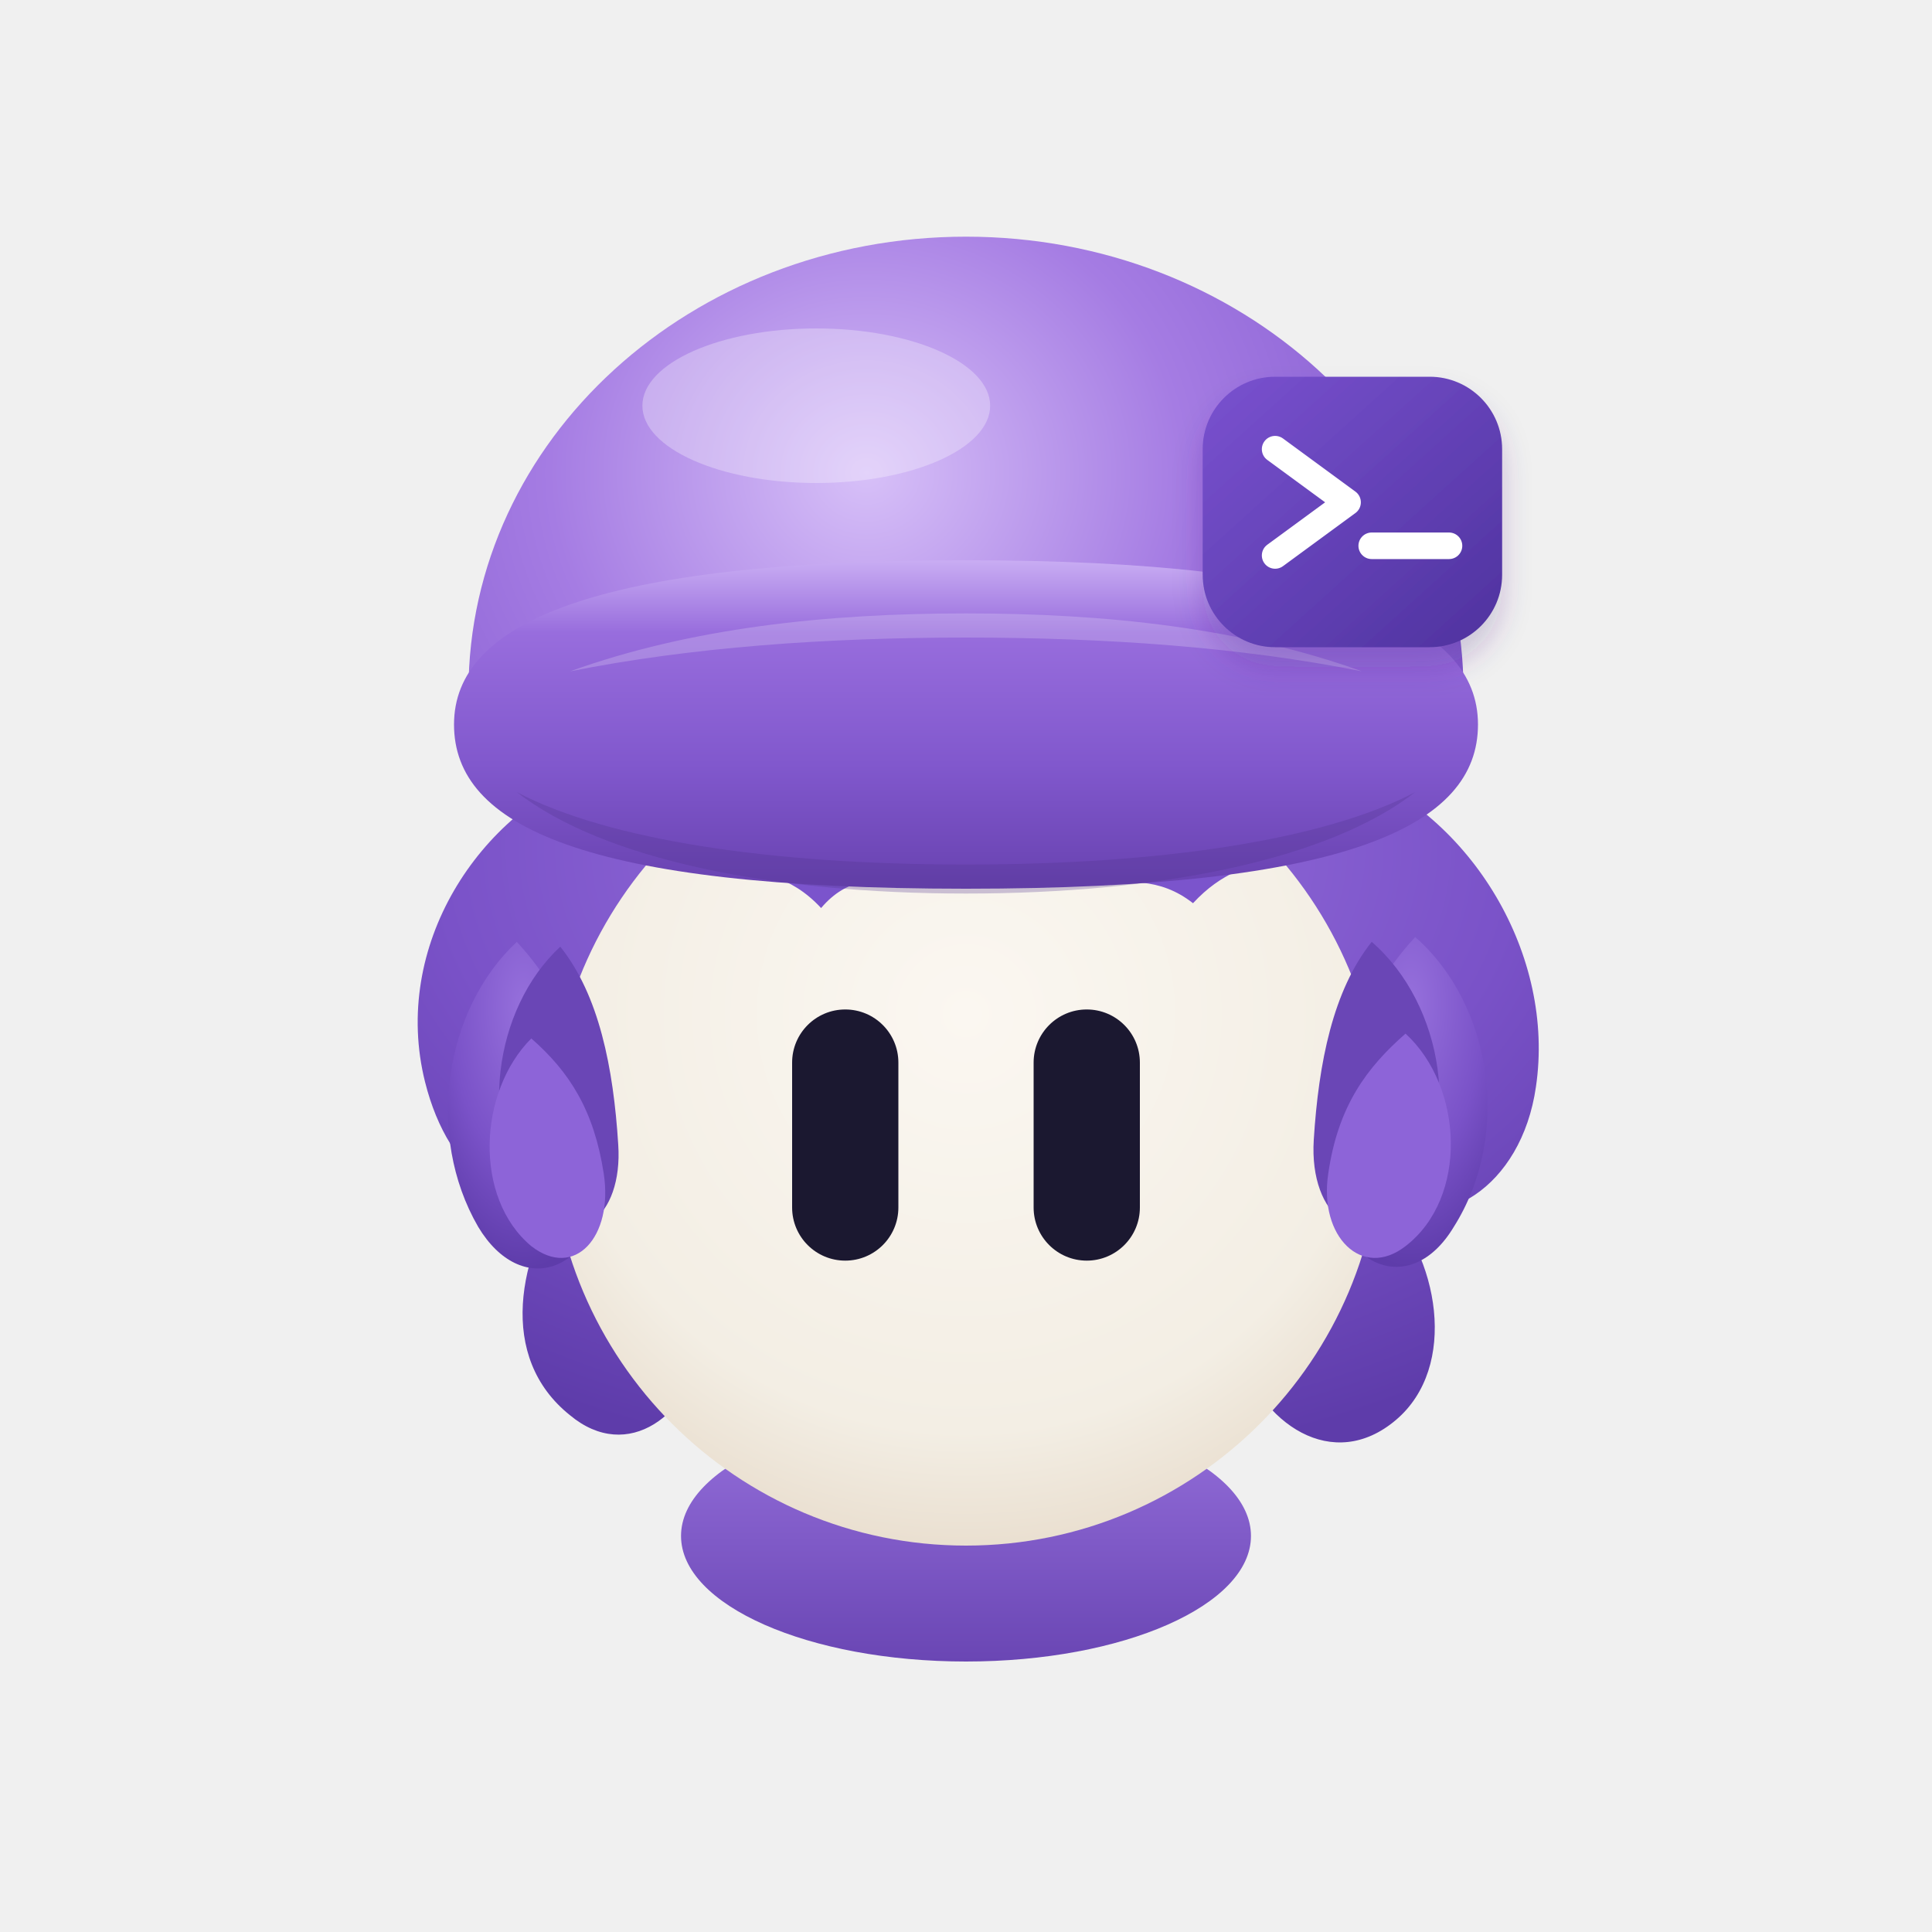
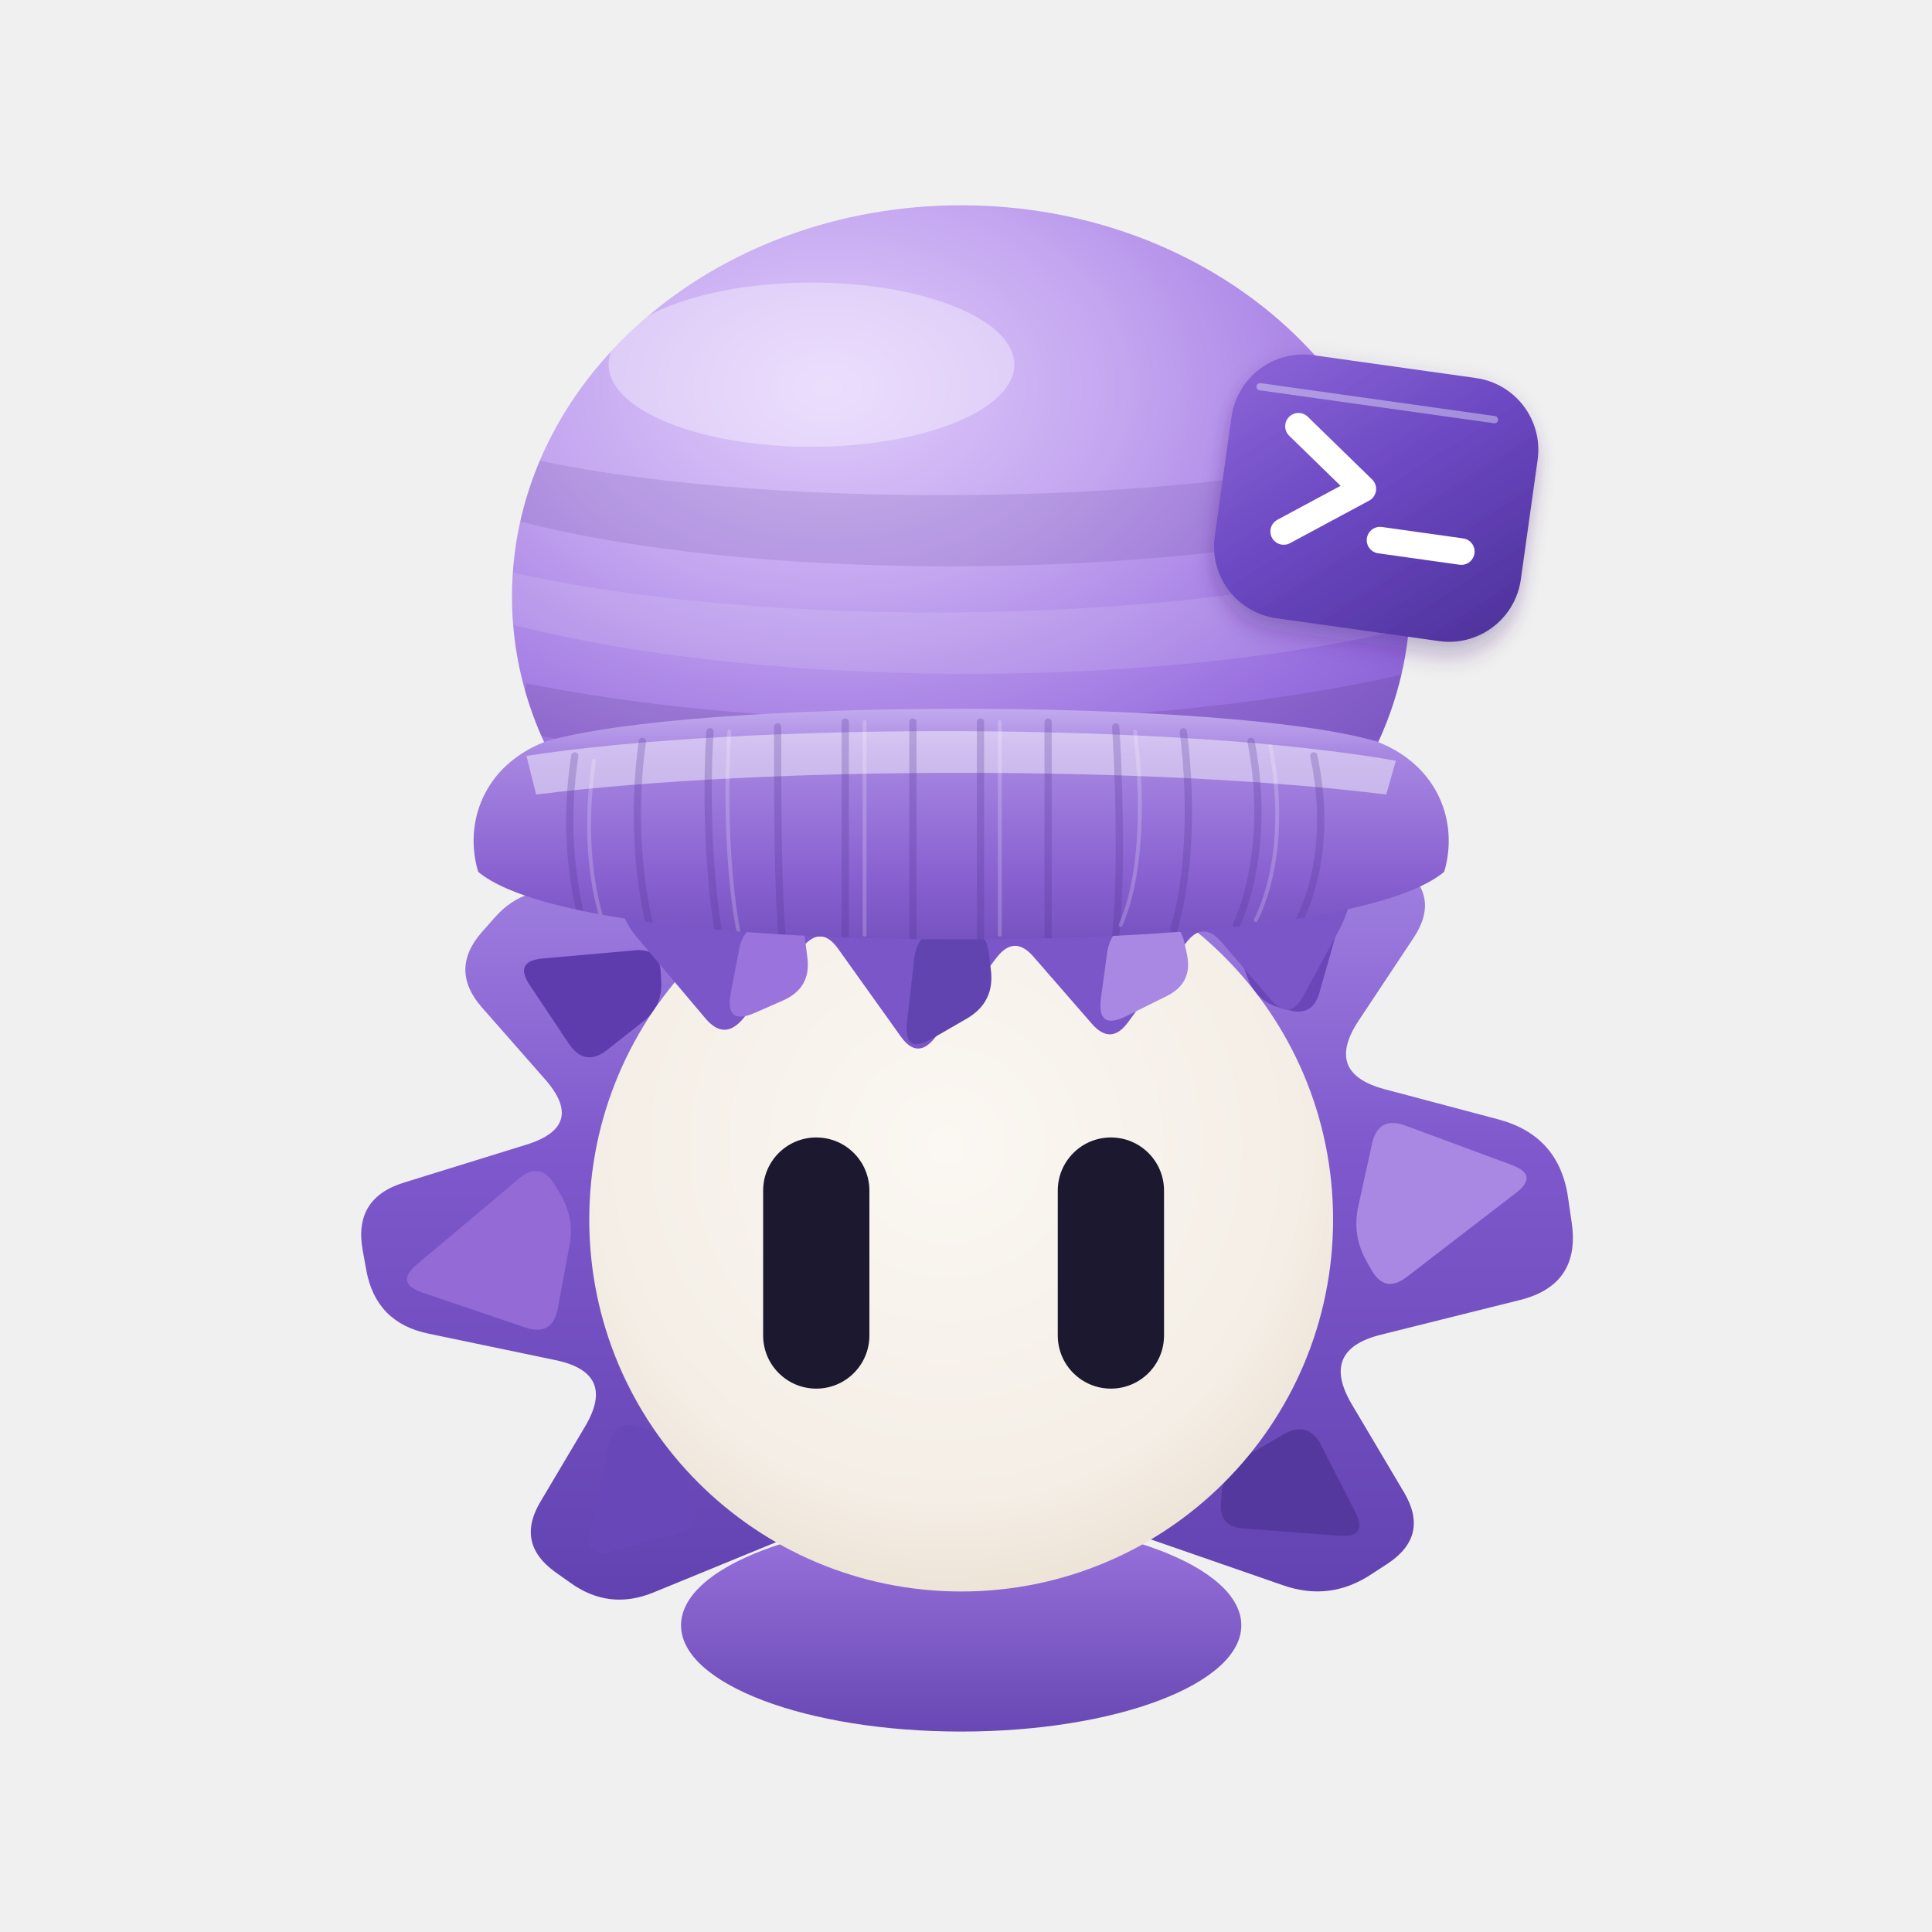
- <svg xmlns="http://www.w3.org/2000/svg" viewBox="0 0 800 800" fill="none">
+ <svg xmlns="http://www.w3.org/2000/svg" viewBox="-8 21 800 800" fill="none">
  <defs>
-     <radialGradient id="beanie" cx="40%" cy="26%" r="76%">
-       <stop offset="0%" stop-color="#d7c0f8" />
-       <stop offset="42%" stop-color="#a57ce3" />
-       <stop offset="78%" stop-color="#875ed2" />
-       <stop offset="100%" stop-color="#6b46b6" />
+     <radialGradient id="beanie" cx="36%" cy="30%" r="80%">
+       <stop offset="0%" stop-color="#e0ccfb" />
+       <stop offset="28%" stop-color="#c4a6f0" />
+       <stop offset="58%" stop-color="#9b72e0" />
+       <stop offset="82%" stop-color="#7d56cc" />
+       <stop offset="100%" stop-color="#6846b4" />
    </radialGradient>
-     <linearGradient id="brim" x1="0" y1="0" x2="0" y2="1">
-       <stop offset="0%" stop-color="#c9adf3" />
-       <stop offset="22%" stop-color="#986ddd" />
-       <stop offset="62%" stop-color="#8158cd" />
-       <stop offset="100%" stop-color="#6842b0" />
+     <linearGradient id="cuff" x1="0" y1="0" x2="0" y2="1">
+       <stop offset="0%" stop-color="#f3eaff" />
+       <stop offset="9%" stop-color="#d4c0f6" />
+       <stop offset="30%" stop-color="#a888e2" />
+       <stop offset="68%" stop-color="#8860d0" />
+       <stop offset="100%" stop-color="#6848b4" />
    </linearGradient>
-     <radialGradient id="hair" cx="50%" cy="20%" r="80%">
-       <stop offset="0%" stop-color="#9670dc" />
-       <stop offset="60%" stop-color="#7a52c8" />
-       <stop offset="100%" stop-color="#5e3caa" />
-     </radialGradient>
-     <radialGradient id="face" cx="50%" cy="36%" r="70%">
-       <stop offset="0%" stop-color="#fbf7f1" />
-       <stop offset="72%" stop-color="#f3eee4" />
-       <stop offset="100%" stop-color="#e6d9c8" />
+     <radialGradient id="face" cx="48%" cy="40%" r="70%">
+       <stop offset="0%" stop-color="#fbf7f2" />
+       <stop offset="68%" stop-color="#f4eee6" />
+       <stop offset="100%" stop-color="#e8dccb" />
    </radialGradient>
    <linearGradient id="neck" x1="0" y1="0" x2="0" y2="1">
-       <stop offset="0%" stop-color="#9670dc" />
-       <stop offset="100%" stop-color="#6a46b4" />
+       <stop offset="0%" stop-color="#9b74de" />
+       <stop offset="100%" stop-color="#6848b4" />
+     </linearGradient>
+     <linearGradient id="hair" x1="0" y1="0" x2="0" y2="1">
+       <stop offset="0%" stop-color="#a484e2" />
+       <stop offset="42%" stop-color="#7e58cc" />
+       <stop offset="100%" stop-color="#6242b0" />
    </linearGradient>
    <linearGradient id="badge" x1="0" y1="0" x2="1" y2="1">
-       <stop offset="0%" stop-color="#7a52d0" />
-       <stop offset="100%" stop-color="#4e329e" />
+       <stop offset="0%" stop-color="#8d66d8" />
+       <stop offset="48%" stop-color="#6b48c2" />
+       <stop offset="100%" stop-color="#4c3098" />
    </linearGradient>
-     <filter id="softShadow" x="-30%" y="-30%" width="160%" height="170%">
-       <feDropShadow dx="0" dy="8" stdDeviation="6" flood-color="#4a2c86" flood-opacity="0.22" />
+     <filter id="badgeShadow" x="-35%" y="-35%" width="170%" height="180%">
+       <feDropShadow dx="0" dy="5" stdDeviation="4.5" flood-color="#3c2474" flood-opacity="0.32" />
    </filter>
-     <clipPath id="aboveBrim">
-       <rect x="60" y="20" width="680" height="292" />
+     <clipPath id="domeClip">
+       <ellipse cx="390" cy="268" rx="186" ry="162" />
+     </clipPath>
+     <clipPath id="cuffClip">
+       <path d="M218 328         C280 310 500 310 562 328         C588 338 596 362 590 382         C566 402 478 410 390 410         C302 410 214 402 190 382         C184 362 192 338 218 328Z" />
+     </clipPath>
+     <clipPath id="aboveCuff">
+       <rect x="120" y="70" width="560" height="268" />
    </clipPath>
  </defs>
-   <ellipse cx="400" cy="636" rx="118" ry="52" fill="url(#neck)" />
-   <g fill="url(#hair)">
-     <path d="M248 318       C198 336 162 392 176 448       C186 488 214 506 236 488       C214 520 206 562 236 586       C260 606 286 586 292 556       C300 590 332 612 360 598       C378 588 380 560 372 540       L372 470       C390 488 410 488 428 470       L428 540       C420 562 424 592 446 604       C476 620 508 594 512 558       C522 590 552 610 578 588       C604 566 596 520 572 496       C596 512 630 492 636 450       C644 396 610 338 558 318       C500 276 300 278 248 318Z" />
-     <path d="M214 390       C184 418 176 470 198 508       C216 538 246 526 248 494       C250 456 240 418 214 390Z" />
-     <path d="M586 388       C618 416 626 470 602 508       C584 538 554 524 552 492       C550 454 560 416 586 388Z" />
+   <ellipse cx="390" cy="694" rx="116" ry="44" fill="url(#neck)" />
+   <path fill="url(#hair)" d="M 360 401.9 Q 340.6 403.6 321.4 407.4 L 314.1 408.8 Q 294.9 412.6 276.2 406.7 L 230 391.9 Q 210.3 385.6 196.7 401.1 L 191.5 407 Q 177.9 422.5 191.5 438.1 L 217.6 467.8 Q 234.8 487.3 209.9 495 L 159.2 510.7 Q 138.2 517.2 142.2 538.8 L 143.7 547.1 Q 147.7 568.7 169.3 573.2 L 222 584.2 Q 247.5 589.5 234.2 611.8 L 215.8 642.8 Q 205.5 660 221.7 671.8 L 227.9 676.2 Q 244.1 688 262.6 680.4 L 320.9 656.5 Q 340.6 648.4 361.3 644 L 369.2 642.4 Q 390 638 410.8 642.4 L 418.7 644 Q 439.4 648.4 459.5 655.3 L 523.2 677.4 Q 542.8 684.3 560.1 672.7 L 566.7 668.4 Q 584 656.9 573.4 639 L 551.7 602.4 Q 538.5 580 563.7 573.7 L 621.4 559.3 Q 646.6 553 642.8 527.2 L 641.3 516.9 Q 637.6 491.2 612.4 484.5 L 565.3 472 Q 540.2 465.3 554.6 443.6 L 577.3 409.4 Q 589 391.8 571.9 379.3 L 565.4 374.5 Q 548.4 362 528.9 370.3 L 482 390.2 Q 464 397.8 444.4 397.4 L 437 397.3 Q 417.4 396.9 398 398.6 Z" />
+   <path fill="#5e3cae" d="M 243.6 455.6 Q 234.2 463.1 227.5 453.1 L 211.4 429 Q 204.7 419 216.6 417.9 L 255 414.5 Q 265.2 413.6 265.6 423.7 L 265.8 427.6 Q 266.3 437.7 258.3 444 Z" />
+   <path fill="#946ad6" d="M 223 562.7 Q 220.8 574.5 209.5 570.7 L 166.8 556.2 Q 155.5 552.3 164.6 544.6 L 206.8 509.1 Q 215.7 501.5 221.7 511.6 L 224 515.4 Q 230 525.4 227.8 536.9 Z" />
+   <path fill="#6848b8" d="M 279.2 641.9 Q 283.3 653.2 271.7 656.3 L 245.5 663.4 Q 233.9 666.5 236.4 654.8 L 244.1 618.9 Q 246.2 609 256 611.6 L 259.7 612.6 Q 269.4 615.2 272.9 624.7 Z" />
+   <path fill="#55389e" d="M 523.4 615 Q 533.8 609 539.2 619.7 L 553.2 647.1 Q 558.6 657.8 546.7 656.9 L 506.8 653.9 Q 496.7 653.2 497.6 643.1 L 497.9 639.3 Q 498.8 629.3 507.5 624.2 Z" />
+   <path fill="#a888e2" d="M 560.1 494.7 Q 562.7 482.9 574 487.1 L 618 503.4 Q 629.3 507.6 619.8 514.9 L 574.6 549.7 Q 565.3 556.9 559.7 546.5 L 557.5 542.6 Q 551.9 532.2 554.4 520.7 Z" />
+   <path fill="#6a46b8" d="M 502.2 408.6 Q 498 397.3 509.4 393.5 L 542.1 382.6 Q 553.5 378.8 550.2 390.3 L 538.3 432.2 Q 535.5 442 525.7 439.3 L 522 438.3 Q 512.2 435.6 508.7 426.1 Z" />
+   <circle cx="390" cy="526" r="154" fill="url(#face)" />
+   <path fill="#7b56c8" d="M 260 368 Q 248 368 248 380 L 248 388 Q 248 400 255.8 409.2 L 284.2 442.8 Q 292 452 299.7 442.8 L 324.3 413.2 Q 332 404 339 413.8 L 365 450.2 Q 372 460 379.3 450.5 L 404.7 417.5 Q 412 408 419.9 417.1 L 444.1 444.9 Q 452 454 459.1 444.3 L 482.9 411.7 Q 490 402 497.8 411.1 L 518.2 434.9 Q 526 444 531.7 433.4 L 546.4 406.3 Q 552 396 552 384.2 L 552 379.8 Q 552 368 540.2 368 Z" />
+   <path fill="#9a74dc" d="M 310.1 402.3 Q 300 404 298.1 414 L 294.6 432.2 Q 292 446 304.8 440.3 L 316.4 435.2 Q 328 430 326.3 417.4 L 325.4 410.1 Q 324 400 313.9 401.7 Z" />
+   <path fill="#6244b0" d="M 383.8 405.2 Q 372 406 370.6 417.7 L 367.6 444.1 Q 366 458 378.1 451 L 392.3 442.8 Q 404 436 402.3 422.6 L 401.5 415.7 Q 400 404 388.2 404.8 Z" />
+   <path fill="#a888e2" d="M 463.8 402.3 Q 452 404 450.4 415.8 L 447.9 434.1 Q 446 448 458.5 441.7 L 475.2 433.4 Q 486 428 483.5 416.2 L 482.5 411.6 Q 480 400 468.2 401.7 Z" />
+   <rect x="308" y="492" width="44" height="104" rx="22" fill="#1c1830" />
+   <rect x="430" y="492" width="44" height="104" rx="22" fill="#1c1830" />
+   <g clip-path="url(#domeClip)">
+     <g clip-path="url(#aboveCuff)">
+       <rect x="140" y="70" width="540" height="370" fill="url(#beanie)" />
+       <path d="M208 210 C300 232 480 232 576 206 L576 236 C468 262 300 262 204 236Z" fill="#4a2e86" opacity="0.14" />
+       <path d="M204 258 C310 282 482 280 580 252 L580 280 C468 308 300 306 198 278Z" fill="#ffffff" opacity="0.11" />
+       <path d="M210 304 C320 326 470 324 574 300 L570 326 C458 346 310 344 206 324Z" fill="#3a2268" opacity="0.15" />
+       <ellipse cx="328" cy="172" rx="84" ry="34" fill="#ffffff" opacity="0.36" />
+     </g>
  </g>
-   <circle cx="400" cy="468" r="172" fill="url(#face)" />
-   <path fill="#7b54cc" d="M258 336       C286 372 314 348 340 376       C362 350 388 380 414 354       C438 382 466 352 494 374       C518 348 540 364 552 334       C520 308 280 306 258 336Z" />
-   <path fill="#6a46b6" d="M232 392 C204 418 198 468 220 498 C238 520 258 504 256 474 C254 442 248 412 232 392Z" />
-   <path fill="#8d64d8" d="M220 430 C198 452 196 496 220 516 C238 530 254 512 250 486 C246 460 236 444 220 430Z" />
-   <path fill="#6a46b6" d="M568 390 C598 416 606 468 582 498 C564 520 542 504 544 472 C546 440 552 410 568 390Z" />
-   <path fill="#8d64d8" d="M582 428 C606 450 608 496 582 516 C564 530 546 512 550 486 C554 458 566 442 582 428Z" />
-   <rect x="328" y="418" width="44" height="104" rx="22" fill="#1b1830" />
-   <rect x="428" y="418" width="44" height="104" rx="22" fill="#1b1830" />
-   <g clip-path="url(#aboveBrim)">
-     <ellipse cx="400" cy="286" rx="206" ry="188" fill="url(#beanie)" />
+   <g clip-path="url(#cuffClip)">
+     <rect x="150" y="290" width="520" height="140" fill="url(#cuff)" />
+     <path d="M210 334 C300 320 480 320 570 336 L566 350 C470 338 310 338 214 350Z" fill="#ffffff" opacity="0.45" />
+     <g fill="none" stroke="#4a2e90" stroke-width="3" stroke-linecap="round" opacity="0.24">
+       <path d="M230 334 C226 360 228 384 234 406" />
+       <path d="M258 328 C254 356 256 386 262 408" />
+       <path d="M286 324 C284 354 286 388 290 410" />
+       <path d="M314 322 C314 354 314 390 316 410" />
+       <path d="M342 320 C342 354 342 392 342 410" />
+       <path d="M370 320 C370 354 370 392 370 410" />
+       <path d="M398 320 C398 354 398 392 398 410" />
+       <path d="M426 320 C426 354 426 392 426 410" />
+       <path d="M454 322 C456 354 456 390 454 408" />
+       <path d="M482 324 C486 356 484 386 478 406" />
+       <path d="M510 328 C516 358 512 386 504 404" />
+       <path d="M536 334 C542 362 538 386 530 402" />
+     </g>
+     <g fill="none" stroke="#ffffff" stroke-width="1.6" stroke-linecap="round" opacity="0.2">
+       <path d="M238 336 C234 362 236 386 242 404" />
+       <path d="M294 324 C292 356 294 388 298 408" />
+       <path d="M350 320 C350 356 350 392 350 408" />
+       <path d="M406 320 C406 356 406 392 406 408" />
+       <path d="M462 324 C466 356 464 386 456 404" />
+       <path d="M518 330 C524 360 520 386 512 402" />
+     </g>
  </g>
-   <ellipse cx="338" cy="168" rx="72" ry="32" fill="#ffffff" opacity="0.3" />
-   <path fill="url(#brim)" d="M188 300       C188 258 246 232 400 232       C554 232 612 258 612 300       C612 342 558 368 400 368       C242 368 188 342 188 300Z" />
-   <path fill="#4e328c" opacity="0.28" d="M214 328       C250 356 320 370 400 370       C480 370 550 356 586 328       C548 348 480 358 400 358       C320 358 252 348 214 328Z" />
-   <path fill="#ffffff" opacity="0.2" d="M236 278       C286 260 342 254 400 254       C458 254 514 260 564 278       C514 268 458 264 400 264       C342 264 286 268 236 278Z" />
-   <g filter="url(#softShadow)" transform="translate(498 156)">
-     <rect width="124" height="112" rx="30" fill="url(#badge)" />
-     <path d="M30 30 L60 52 L30 74" stroke="#ffffff" stroke-width="11" stroke-linecap="round" stroke-linejoin="round" />
-     <path d="M70 70 H102" stroke="#ffffff" stroke-width="11" stroke-linecap="round" />
+   <g filter="url(#badgeShadow)" transform="translate(498 172) rotate(8 62 54)">
+     <rect width="128" height="110" rx="30" fill="url(#badge)" />
+     <path d="M10 16 H108" fill="none" stroke="#ffffff" stroke-opacity="0.38" stroke-width="3" stroke-linecap="round" />
+     <path d="M28 30 L58 52 L28 74" fill="none" stroke="#ffffff" stroke-width="11" stroke-linecap="round" stroke-linejoin="round" />
+     <path d="M68 72 H102" fill="none" stroke="#ffffff" stroke-width="11" stroke-linecap="round" />
  </g>
</svg>
